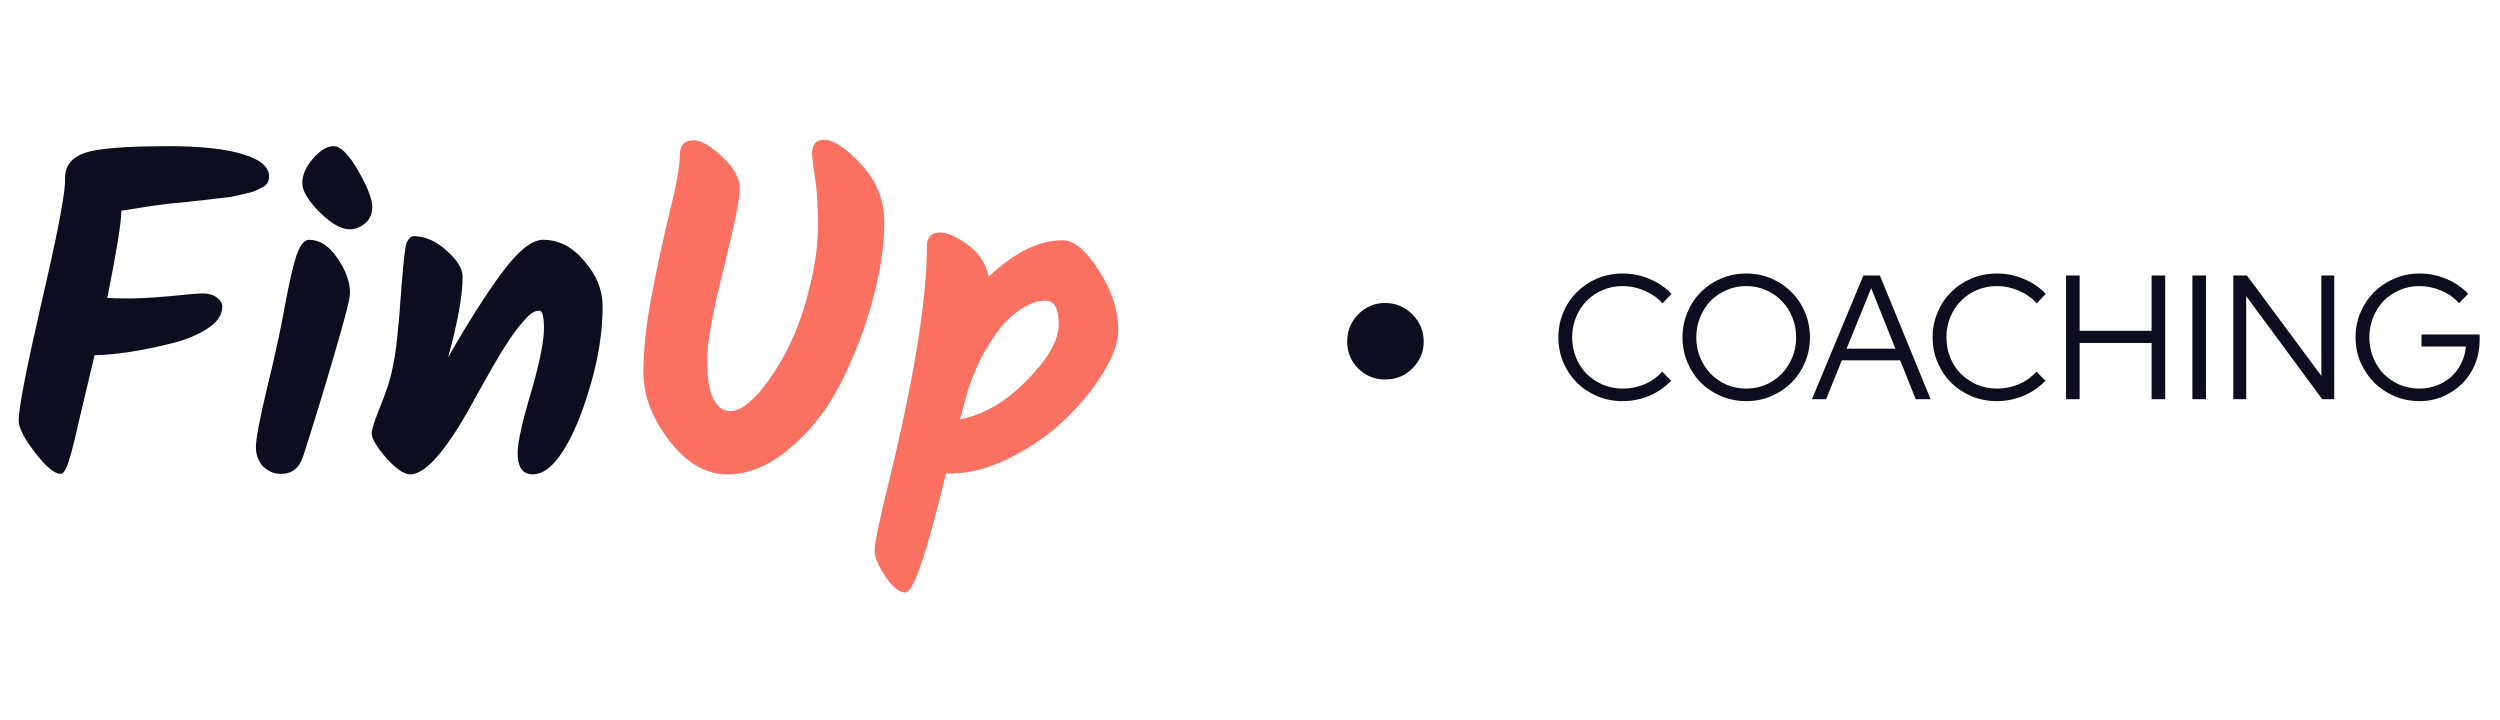
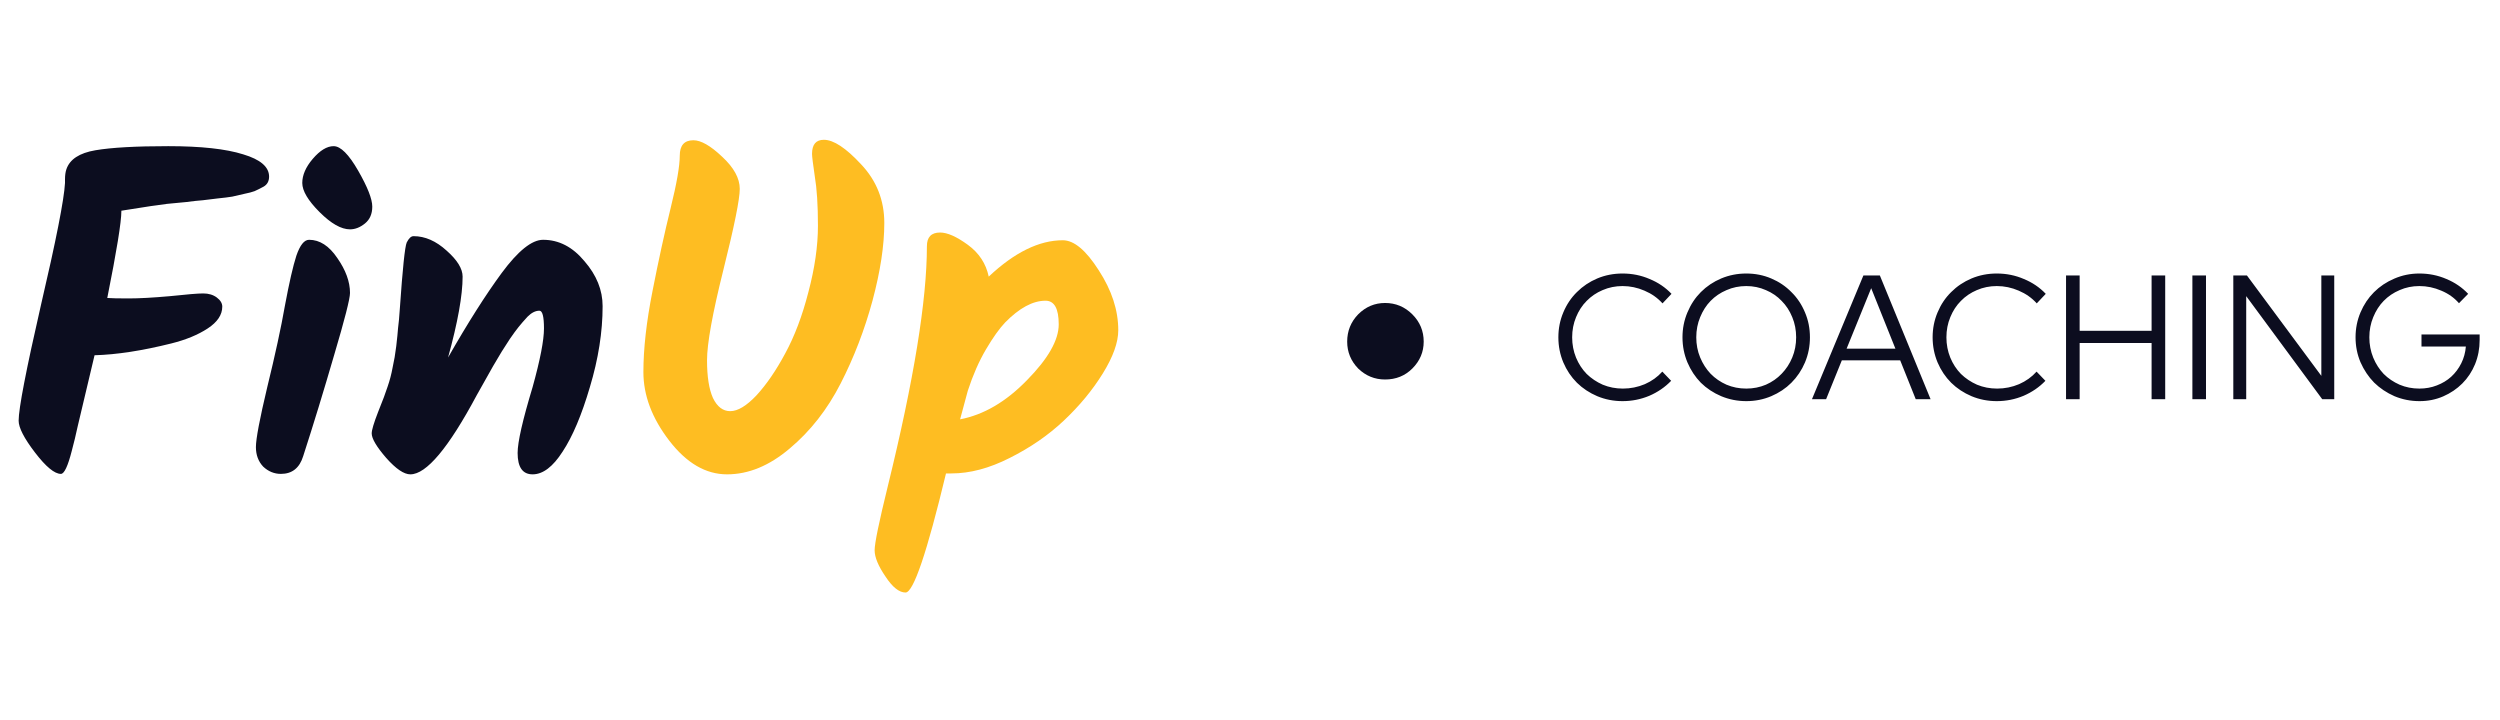
<svg xmlns="http://www.w3.org/2000/svg" width="198" height="57" viewBox="0 0 198 57" fill="none">
  <path d="M5.256 13.412C5.52 12.62 6.288 12.116 7.56 11.9C8.832 11.684 10.752 11.576 13.32 11.576C15.912 11.576 17.892 11.792 19.26 12.224C20.628 12.632 21.312 13.22 21.312 13.988C21.312 14.348 21.168 14.612 20.88 14.78C20.616 14.924 20.376 15.044 20.16 15.14C19.968 15.212 19.692 15.284 19.332 15.356C18.996 15.428 18.684 15.5 18.396 15.572C18.108 15.62 17.724 15.668 17.244 15.716C16.788 15.764 16.392 15.812 16.056 15.86C15.72 15.884 15.276 15.932 14.724 16.004C14.172 16.052 13.668 16.1 13.212 16.148C12.756 16.196 11.556 16.376 9.612 16.688V16.724C9.612 17.588 9.24 19.88 8.496 23.6C8.808 23.624 9.372 23.636 10.188 23.636C11.028 23.636 12.12 23.576 13.464 23.456C14.808 23.312 15.684 23.24 16.092 23.24C16.524 23.24 16.884 23.348 17.172 23.564C17.46 23.78 17.604 24.02 17.604 24.284C17.604 24.932 17.22 25.508 16.452 26.012C15.684 26.516 14.724 26.912 13.572 27.2C11.268 27.776 9.24 28.088 7.488 28.136C6.768 31.184 6.324 33.056 6.156 33.752C6.012 34.424 5.856 35.072 5.688 35.696C5.376 36.92 5.088 37.532 4.824 37.532C4.32 37.532 3.636 36.968 2.772 35.84C1.908 34.712 1.476 33.872 1.476 33.32C1.476 32.36 2.064 29.312 3.24 24.176C4.44 19.04 5.076 15.812 5.148 14.492V14.204C5.148 13.892 5.184 13.628 5.256 13.412ZM23.94 14.492C23.94 13.868 24.216 13.232 24.768 12.584C25.344 11.912 25.896 11.576 26.424 11.576C26.976 11.576 27.624 12.224 28.368 13.52C29.112 14.816 29.484 15.764 29.484 16.364C29.484 16.94 29.292 17.384 28.908 17.696C28.524 18.008 28.128 18.164 27.72 18.164C27.024 18.164 26.22 17.708 25.308 16.796C24.396 15.884 23.94 15.116 23.94 14.492ZM24.48 18.992C25.32 18.992 26.064 19.472 26.712 20.432C27.384 21.392 27.72 22.316 27.72 23.204C27.72 23.66 27.3 25.304 26.46 28.136C25.644 30.944 24.828 33.608 24.012 36.128C23.724 37.064 23.136 37.532 22.248 37.532C21.72 37.532 21.252 37.34 20.844 36.956C20.46 36.548 20.268 36.032 20.268 35.408C20.268 34.76 20.568 33.176 21.168 30.656C21.792 28.112 22.26 25.952 22.572 24.176C22.908 22.376 23.208 21.068 23.472 20.252C23.76 19.412 24.096 18.992 24.48 18.992ZM43.011 18.992C44.259 18.992 45.351 19.556 46.287 20.684C47.247 21.788 47.727 22.976 47.727 24.248C47.727 26.288 47.391 28.424 46.719 30.656C46.071 32.864 45.351 34.568 44.559 35.768C43.791 36.968 42.999 37.568 42.183 37.568C41.391 37.568 40.995 37.004 40.995 35.876C40.995 35.012 41.391 33.272 42.183 30.656C42.783 28.496 43.083 26.948 43.083 26.012C43.083 25.076 42.963 24.608 42.723 24.608C42.411 24.608 42.099 24.764 41.787 25.076C41.499 25.388 41.259 25.664 41.067 25.904C40.875 26.144 40.647 26.456 40.383 26.84C40.143 27.2 39.927 27.536 39.735 27.848C39.567 28.136 39.339 28.52 39.051 29C38.787 29.456 38.571 29.84 38.403 30.152C38.235 30.44 38.019 30.824 37.755 31.304C35.523 35.48 33.771 37.568 32.499 37.568C31.995 37.568 31.359 37.136 30.591 36.272C29.823 35.384 29.439 34.736 29.439 34.328C29.439 34.064 29.607 33.5 29.943 32.636C30.303 31.748 30.555 31.076 30.699 30.62C30.867 30.14 30.999 29.636 31.095 29.108C31.215 28.58 31.311 28.016 31.383 27.416C31.455 26.792 31.503 26.312 31.527 25.976C31.575 25.64 31.623 25.112 31.671 24.392C31.887 21.272 32.067 19.544 32.211 19.208C32.379 18.872 32.559 18.704 32.751 18.704C33.663 18.704 34.539 19.088 35.379 19.856C36.219 20.6 36.639 21.284 36.639 21.908C36.639 23.396 36.255 25.532 35.487 28.316C37.047 25.58 38.463 23.348 39.735 21.62C41.031 19.868 42.123 18.992 43.011 18.992Z" fill="#0C0D1F" />
-   <path d="M54.917 11.108C55.517 11.108 56.273 11.54 57.185 12.404C58.121 13.268 58.589 14.12 58.589 14.96C58.589 15.776 58.157 17.912 57.293 21.368C56.429 24.824 55.997 27.212 55.997 28.532C55.997 29.828 56.153 30.824 56.465 31.52C56.801 32.216 57.257 32.564 57.833 32.564C58.433 32.564 59.129 32.144 59.921 31.304C60.713 30.44 61.469 29.336 62.189 27.992C62.933 26.624 63.545 25.004 64.025 23.132C64.529 21.236 64.781 19.484 64.781 17.876C64.781 16.244 64.697 14.936 64.529 13.952C64.385 12.968 64.313 12.38 64.313 12.188C64.313 11.444 64.625 11.072 65.249 11.072C66.017 11.072 67.001 11.72 68.201 13.016C69.425 14.312 70.037 15.86 70.037 17.66C70.037 19.436 69.725 21.488 69.101 23.816C68.477 26.12 67.637 28.304 66.581 30.368C65.525 32.432 64.181 34.148 62.549 35.516C60.941 36.884 59.285 37.568 57.581 37.568C55.901 37.568 54.377 36.68 53.009 34.904C51.641 33.128 50.957 31.316 50.957 29.468C50.957 27.62 51.197 25.484 51.677 23.06C52.157 20.612 52.637 18.416 53.117 16.472C53.597 14.528 53.837 13.148 53.837 12.332C53.837 11.516 54.197 11.108 54.917 11.108ZM84.175 19.028C85.063 19.028 86.011 19.82 87.019 21.404C88.051 22.988 88.567 24.572 88.567 26.156C88.567 27.116 88.159 28.256 87.343 29.576C86.527 30.896 85.495 32.144 84.247 33.32C83.023 34.472 81.595 35.456 79.963 36.272C78.355 37.088 76.819 37.496 75.355 37.496H74.923C73.411 43.784 72.343 46.928 71.719 46.928C71.215 46.928 70.687 46.508 70.135 45.668C69.559 44.828 69.271 44.132 69.271 43.58C69.271 43.028 69.619 41.336 70.315 38.504C72.379 30.104 73.411 23.768 73.411 19.496C73.411 18.776 73.759 18.416 74.455 18.416C75.031 18.416 75.763 18.74 76.651 19.388C77.539 20.036 78.091 20.876 78.307 21.908C80.347 19.988 82.303 19.028 84.175 19.028ZM76.039 33.212C77.911 32.852 79.675 31.82 81.331 30.116C83.011 28.412 83.851 26.936 83.851 25.688C83.851 24.44 83.503 23.816 82.807 23.816C81.799 23.816 80.731 24.392 79.603 25.544C79.147 26.024 78.643 26.732 78.091 27.668C77.539 28.604 77.059 29.696 76.651 30.944L76.039 33.212Z" fill="#FA7161" />
+   <path d="M54.917 11.108C55.517 11.108 56.273 11.54 57.185 12.404C58.121 13.268 58.589 14.12 58.589 14.96C58.589 15.776 58.157 17.912 57.293 21.368C56.429 24.824 55.997 27.212 55.997 28.532C55.997 29.828 56.153 30.824 56.465 31.52C56.801 32.216 57.257 32.564 57.833 32.564C58.433 32.564 59.129 32.144 59.921 31.304C60.713 30.44 61.469 29.336 62.189 27.992C62.933 26.624 63.545 25.004 64.025 23.132C64.529 21.236 64.781 19.484 64.781 17.876C64.781 16.244 64.697 14.936 64.529 13.952C64.385 12.968 64.313 12.38 64.313 12.188C64.313 11.444 64.625 11.072 65.249 11.072C66.017 11.072 67.001 11.72 68.201 13.016C69.425 14.312 70.037 15.86 70.037 17.66C70.037 19.436 69.725 21.488 69.101 23.816C68.477 26.12 67.637 28.304 66.581 30.368C65.525 32.432 64.181 34.148 62.549 35.516C60.941 36.884 59.285 37.568 57.581 37.568C55.901 37.568 54.377 36.68 53.009 34.904C51.641 33.128 50.957 31.316 50.957 29.468C50.957 27.62 51.197 25.484 51.677 23.06C52.157 20.612 52.637 18.416 53.117 16.472C53.597 14.528 53.837 13.148 53.837 12.332C53.837 11.516 54.197 11.108 54.917 11.108ZM84.175 19.028C85.063 19.028 86.011 19.82 87.019 21.404C88.051 22.988 88.567 24.572 88.567 26.156C88.567 27.116 88.159 28.256 87.343 29.576C86.527 30.896 85.495 32.144 84.247 33.32C83.023 34.472 81.595 35.456 79.963 36.272C78.355 37.088 76.819 37.496 75.355 37.496H74.923C73.411 43.784 72.343 46.928 71.719 46.928C71.215 46.928 70.687 46.508 70.135 45.668C69.559 44.828 69.271 44.132 69.271 43.58C69.271 43.028 69.619 41.336 70.315 38.504C72.379 30.104 73.411 23.768 73.411 19.496C73.411 18.776 73.759 18.416 74.455 18.416C75.031 18.416 75.763 18.74 76.651 19.388C77.539 20.036 78.091 20.876 78.307 21.908C80.347 19.988 82.303 19.028 84.175 19.028ZM76.039 33.212C77.911 32.852 79.675 31.82 81.331 30.116C83.011 28.412 83.851 26.936 83.851 25.688C83.851 24.44 83.503 23.816 82.807 23.816C81.799 23.816 80.731 24.392 79.603 25.544C79.147 26.024 78.643 26.732 78.091 27.668C77.539 28.604 77.059 29.696 76.651 30.944L76.039 33.212Z" fill="#febd22" />
  <path d="M128.533 30.776C129.14 30.776 129.719 30.659 130.269 30.426C130.82 30.183 131.282 29.852 131.655 29.432L132.355 30.16C131.87 30.664 131.291 31.06 130.619 31.35C129.947 31.63 129.243 31.77 128.505 31.77C127.796 31.77 127.129 31.639 126.503 31.378C125.887 31.116 125.351 30.762 124.893 30.314C124.436 29.856 124.077 29.32 123.815 28.704C123.554 28.078 123.423 27.416 123.423 26.716C123.423 26.016 123.554 25.358 123.815 24.742C124.077 24.116 124.436 23.58 124.893 23.132C125.351 22.674 125.887 22.315 126.503 22.054C127.129 21.792 127.796 21.662 128.505 21.662C129.261 21.662 129.975 21.806 130.647 22.096C131.329 22.376 131.907 22.768 132.383 23.272L131.669 24.028C131.287 23.598 130.811 23.262 130.241 23.02C129.681 22.777 129.103 22.656 128.505 22.656C127.945 22.656 127.418 22.763 126.923 22.978C126.438 23.183 126.018 23.468 125.663 23.832C125.309 24.186 125.029 24.616 124.823 25.12C124.618 25.614 124.515 26.146 124.515 26.716C124.515 27.285 124.618 27.822 124.823 28.326C125.029 28.82 125.309 29.25 125.663 29.614C126.027 29.968 126.452 30.253 126.937 30.468C127.432 30.673 127.964 30.776 128.533 30.776ZM143.347 26.716C143.347 27.416 143.217 28.078 142.955 28.704C142.694 29.32 142.335 29.856 141.877 30.314C141.429 30.762 140.897 31.116 140.281 31.378C139.665 31.639 139.007 31.77 138.307 31.77C137.607 31.77 136.945 31.639 136.319 31.378C135.703 31.116 135.167 30.762 134.709 30.314C134.261 29.856 133.907 29.32 133.645 28.704C133.384 28.078 133.253 27.416 133.253 26.716C133.253 26.016 133.384 25.358 133.645 24.742C133.907 24.116 134.261 23.58 134.709 23.132C135.167 22.674 135.703 22.315 136.319 22.054C136.945 21.792 137.607 21.662 138.307 21.662C139.007 21.662 139.665 21.792 140.281 22.054C140.897 22.315 141.429 22.674 141.877 23.132C142.335 23.58 142.694 24.116 142.955 24.742C143.217 25.358 143.347 26.016 143.347 26.716ZM142.255 26.716C142.255 26.146 142.153 25.614 141.947 25.12C141.742 24.616 141.462 24.186 141.107 23.832C140.762 23.468 140.347 23.183 139.861 22.978C139.376 22.763 138.858 22.656 138.307 22.656C137.747 22.656 137.225 22.763 136.739 22.978C136.254 23.183 135.834 23.468 135.479 23.832C135.134 24.186 134.859 24.616 134.653 25.12C134.448 25.614 134.345 26.146 134.345 26.716C134.345 27.285 134.448 27.817 134.653 28.312C134.859 28.806 135.134 29.236 135.479 29.6C135.834 29.964 136.254 30.253 136.739 30.468C137.225 30.673 137.747 30.776 138.307 30.776C138.858 30.776 139.376 30.673 139.861 30.468C140.347 30.253 140.762 29.964 141.107 29.6C141.462 29.236 141.742 28.806 141.947 28.312C142.153 27.817 142.255 27.285 142.255 26.716ZM143.508 31.616L147.582 21.816H148.884L152.902 31.616H151.726L150.494 28.536H145.874L144.628 31.616H143.508ZM146.252 27.612H150.116L148.198 22.824L146.252 27.612ZM158.174 30.776C158.781 30.776 159.359 30.659 159.91 30.426C160.461 30.183 160.923 29.852 161.296 29.432L161.996 30.16C161.511 30.664 160.932 31.06 160.26 31.35C159.588 31.63 158.883 31.77 158.146 31.77C157.437 31.77 156.769 31.639 156.144 31.378C155.528 31.116 154.991 30.762 154.534 30.314C154.077 29.856 153.717 29.32 153.456 28.704C153.195 28.078 153.064 27.416 153.064 26.716C153.064 26.016 153.195 25.358 153.456 24.742C153.717 24.116 154.077 23.58 154.534 23.132C154.991 22.674 155.528 22.315 156.144 22.054C156.769 21.792 157.437 21.662 158.146 21.662C158.902 21.662 159.616 21.806 160.288 22.096C160.969 22.376 161.548 22.768 162.024 23.272L161.31 24.028C160.927 23.598 160.451 23.262 159.882 23.02C159.322 22.777 158.743 22.656 158.146 22.656C157.586 22.656 157.059 22.763 156.564 22.978C156.079 23.183 155.659 23.468 155.304 23.832C154.949 24.186 154.669 24.616 154.464 25.12C154.259 25.614 154.156 26.146 154.156 26.716C154.156 27.285 154.259 27.822 154.464 28.326C154.669 28.82 154.949 29.25 155.304 29.614C155.668 29.968 156.093 30.253 156.578 30.468C157.073 30.673 157.605 30.776 158.174 30.776ZM163.63 31.616V21.816H164.708V26.198H170.406V21.816H171.484V31.616H170.406V27.164H164.708V31.616H163.63ZM173.637 31.616V21.816H174.715V31.616H173.637ZM176.878 21.816H177.956L183.85 29.768V21.816H184.872V31.616H183.92L177.9 23.454V31.616H176.878V21.816ZM196.388 26.926C196.388 27.607 196.267 28.246 196.024 28.844C195.781 29.432 195.445 29.94 195.016 30.37C194.587 30.799 194.083 31.14 193.504 31.392C192.925 31.644 192.3 31.77 191.628 31.77C190.928 31.77 190.265 31.639 189.64 31.378C189.024 31.107 188.487 30.748 188.03 30.3C187.582 29.842 187.223 29.306 186.952 28.69C186.691 28.074 186.56 27.416 186.56 26.716C186.56 26.016 186.691 25.358 186.952 24.742C187.213 24.126 187.568 23.594 188.016 23.146C188.473 22.688 189.01 22.329 189.626 22.068C190.251 21.797 190.914 21.662 191.614 21.662C192.37 21.662 193.084 21.806 193.756 22.096C194.428 22.376 195.002 22.768 195.478 23.272L194.75 24.014C194.377 23.584 193.91 23.253 193.35 23.02C192.79 22.777 192.211 22.656 191.614 22.656C191.054 22.656 190.531 22.763 190.046 22.978C189.561 23.183 189.141 23.468 188.786 23.832C188.441 24.186 188.165 24.616 187.96 25.12C187.755 25.614 187.652 26.146 187.652 26.716C187.652 27.285 187.755 27.822 187.96 28.326C188.165 28.82 188.441 29.25 188.786 29.614C189.141 29.968 189.561 30.253 190.046 30.468C190.531 30.673 191.054 30.776 191.614 30.776C192.109 30.776 192.571 30.692 193 30.524C193.439 30.356 193.817 30.127 194.134 29.838C194.461 29.539 194.727 29.184 194.932 28.774C195.137 28.363 195.259 27.92 195.296 27.444H191.782V26.492H196.388V26.926Z" fill="#0C0D1F" />
  <path d="M109.697 30.056C108.877 30.056 108.167 29.766 107.567 29.186C106.987 28.586 106.697 27.876 106.697 27.056C106.697 26.216 106.987 25.496 107.567 24.896C108.167 24.296 108.877 23.996 109.697 23.996C110.537 23.996 111.257 24.296 111.857 24.896C112.457 25.496 112.757 26.216 112.757 27.056C112.757 27.876 112.457 28.586 111.857 29.186C111.277 29.766 110.557 30.056 109.697 30.056Z" fill="#0C0D1F" />
</svg>
